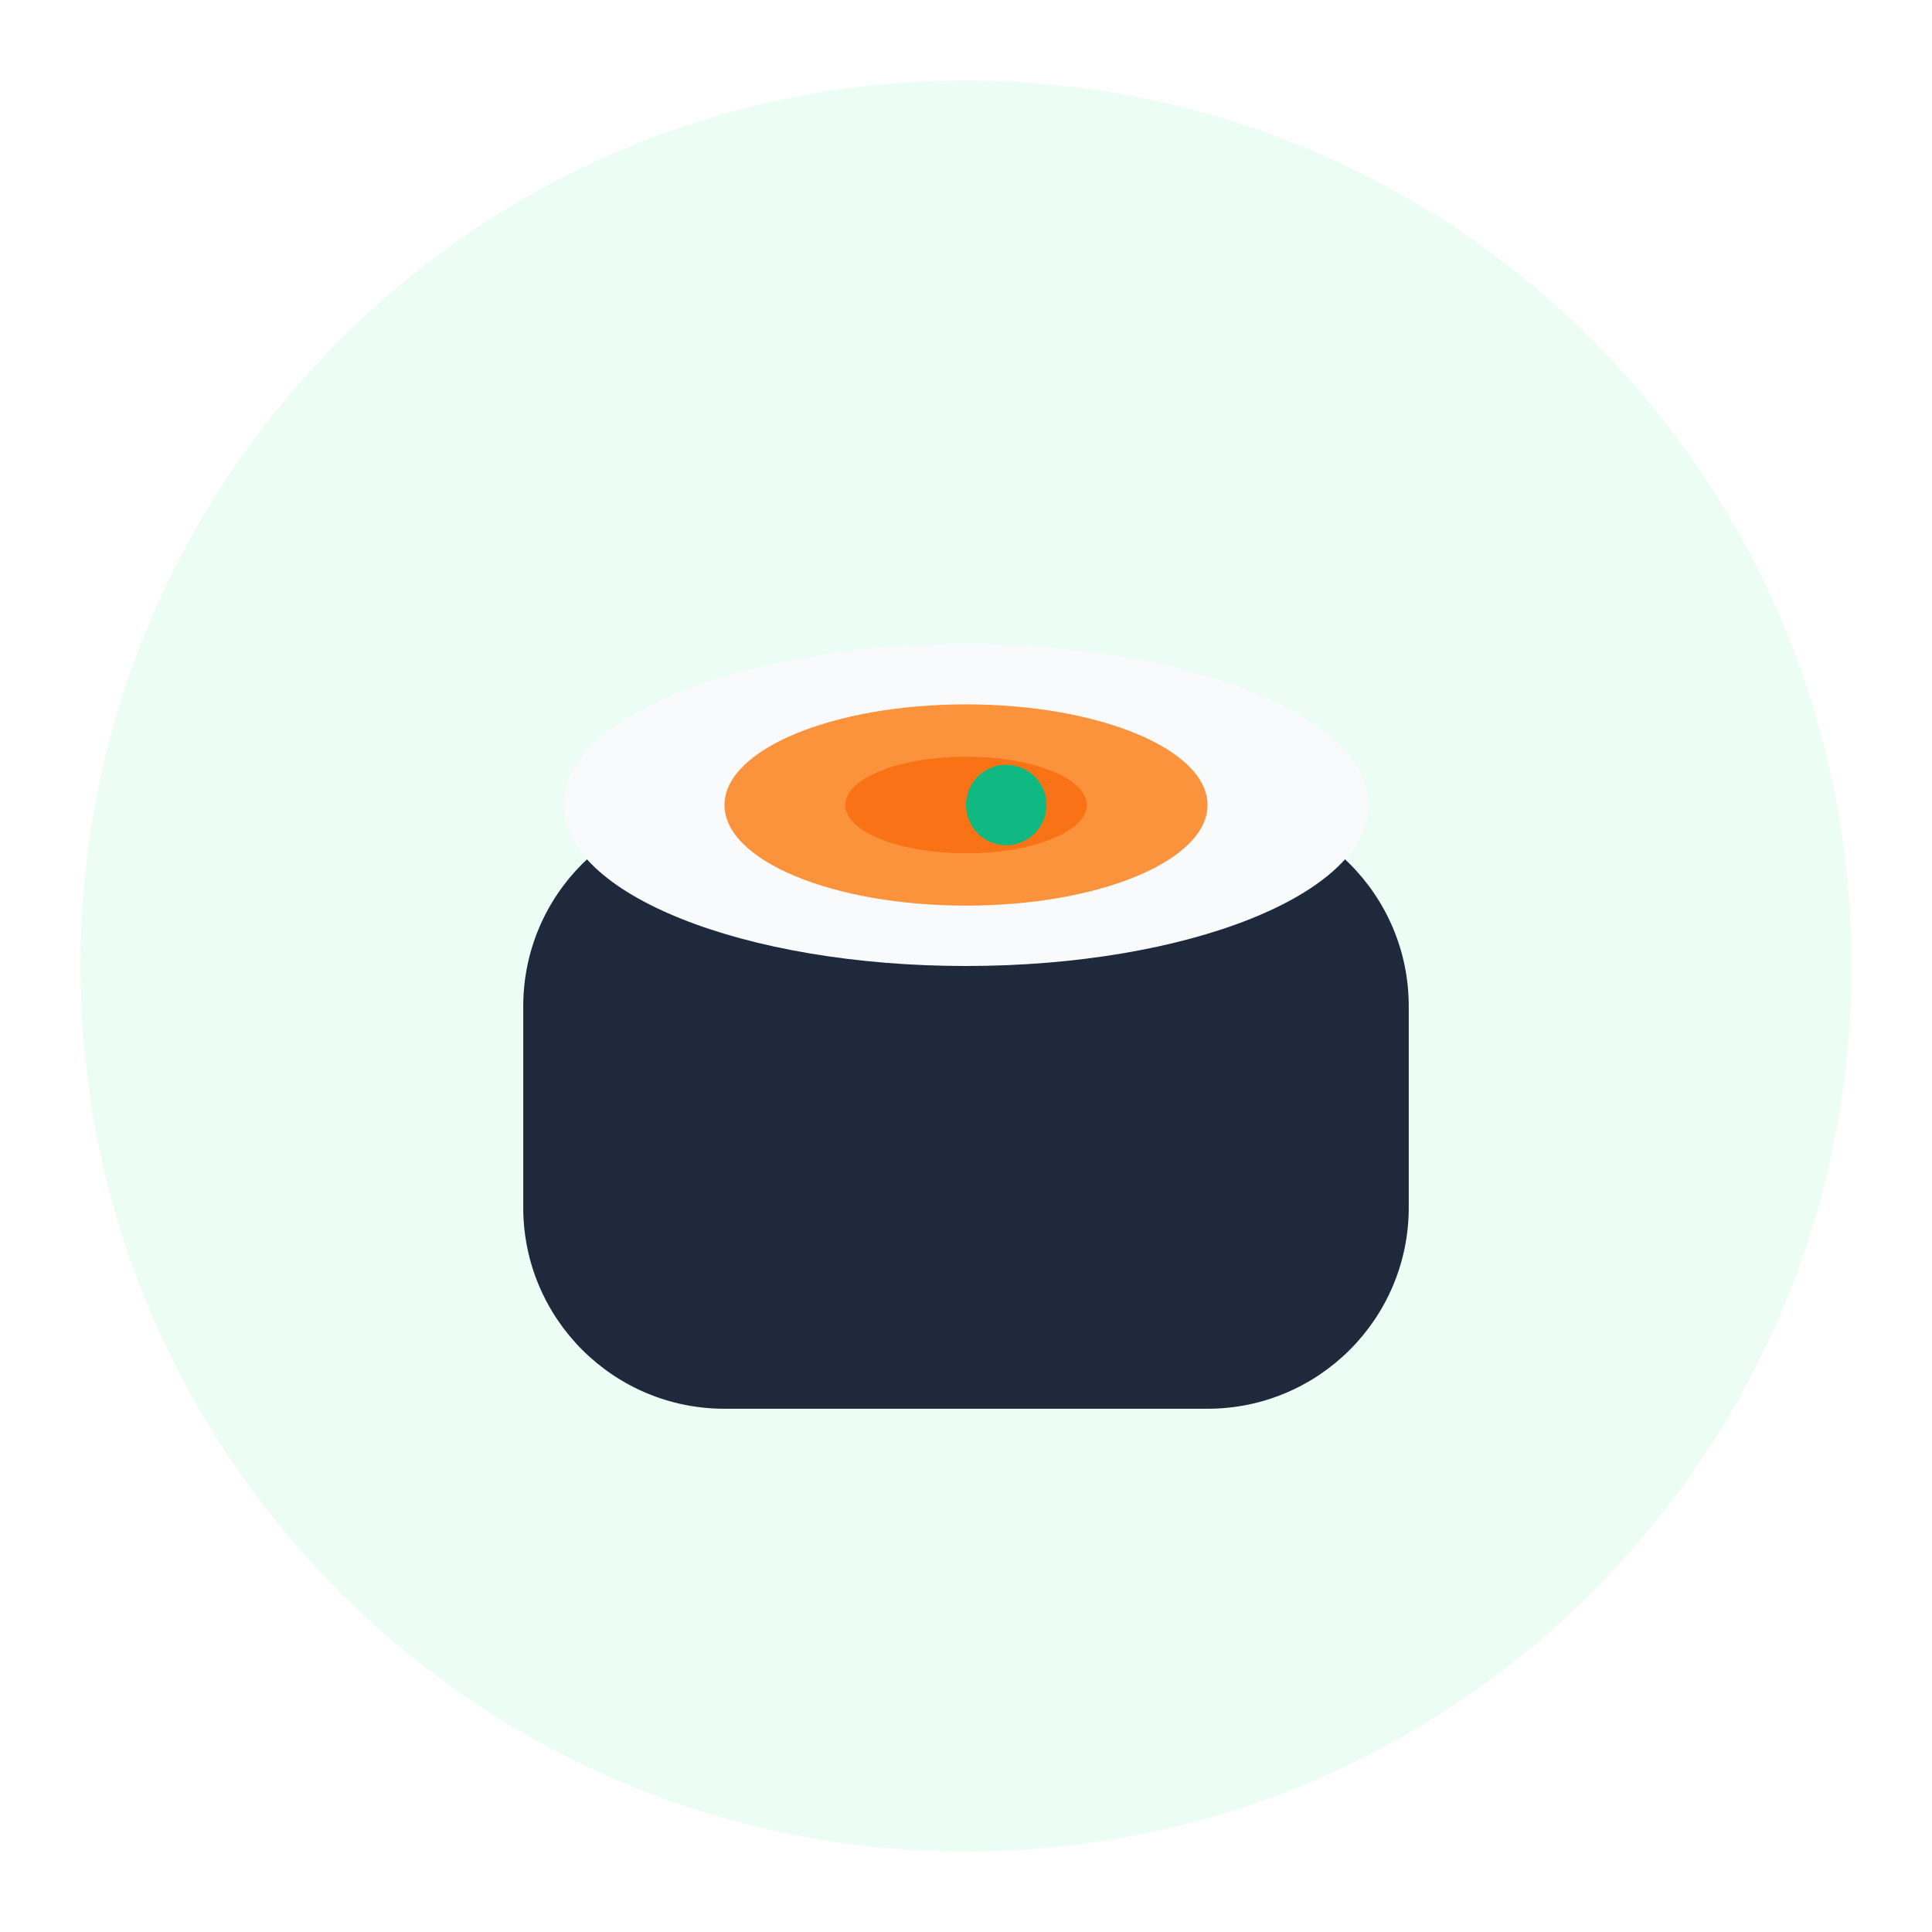
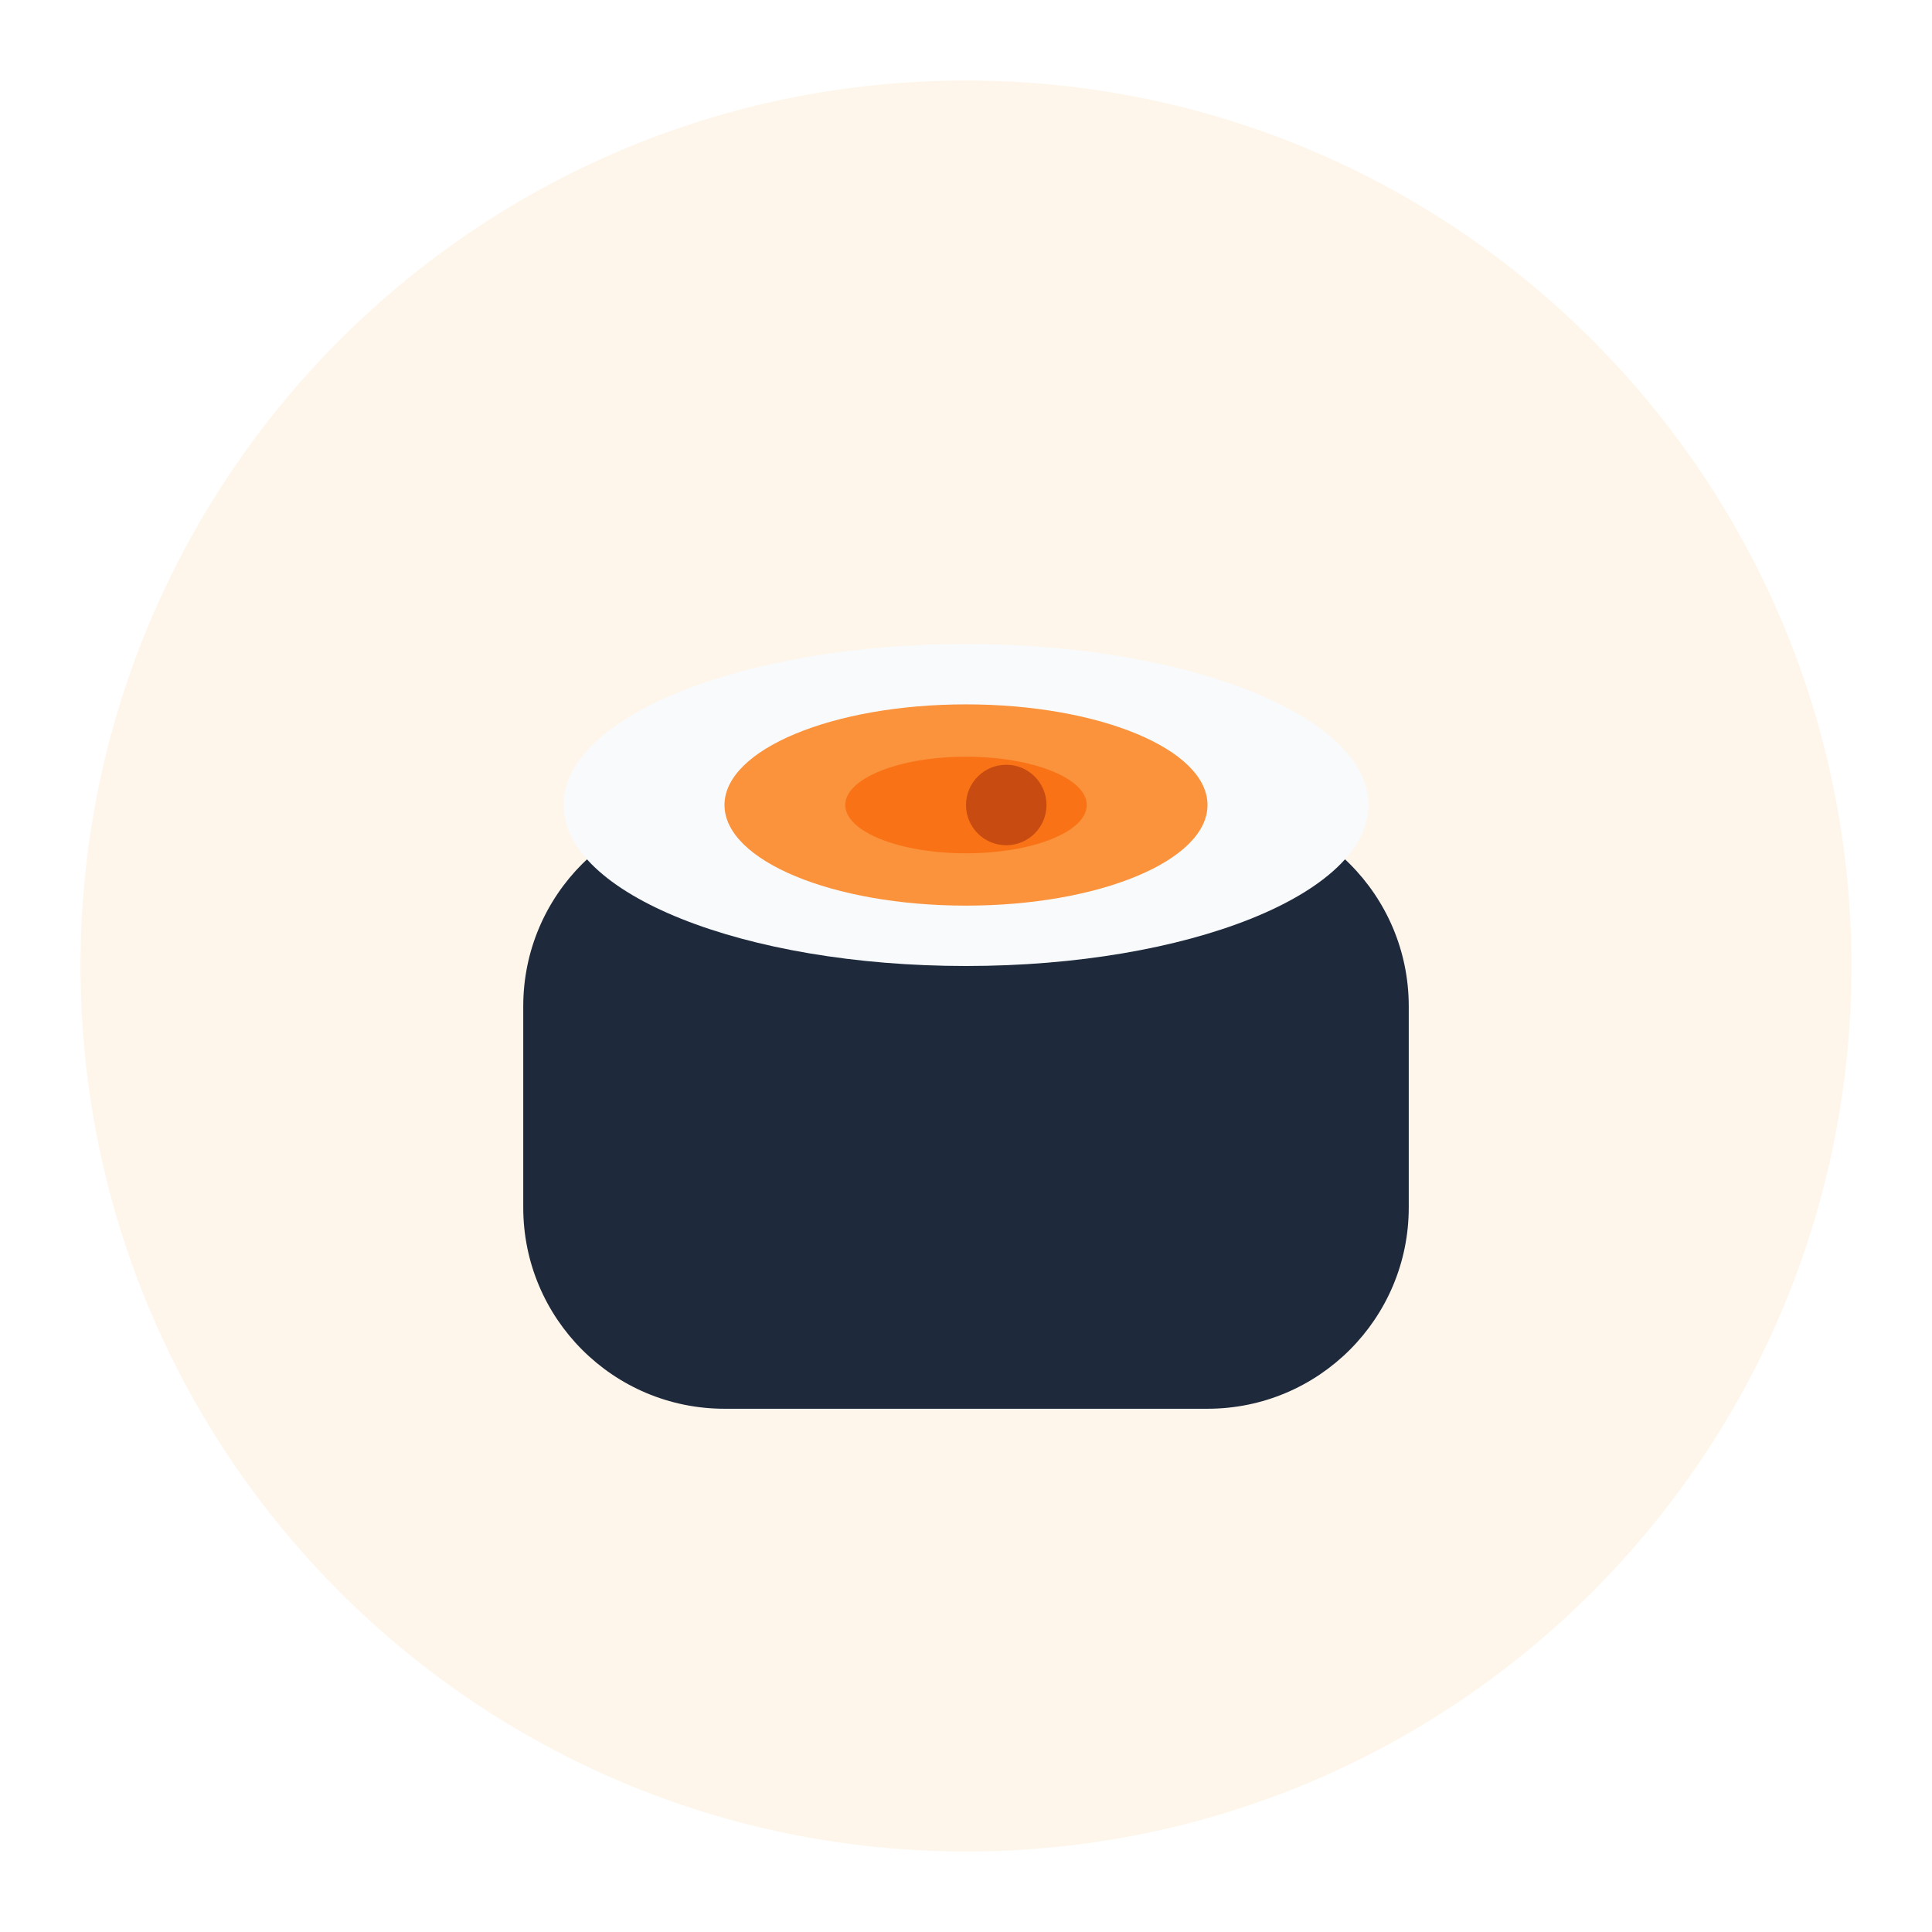
<svg xmlns="http://www.w3.org/2000/svg" viewBox="0 0 48 48" width="48" height="48">
-   <circle cx="24" cy="24" r="22" fill="#ECFDF5" />
+   <circle cx="24" cy="24" r="22" fill="#FEF6EB" />
  <rect x="13" y="20" width="22" height="15" rx="5" fill="#1E293B" />
  <ellipse cx="24" cy="20" rx="10" ry="4" fill="#F8FAFC" />
  <ellipse cx="24" cy="20" rx="6" ry="2.5" fill="#FB923C" />
  <ellipse cx="24" cy="20" rx="3" ry="1.2" fill="#F97316" />
-   <circle cx="25" cy="20" r="1" fill="#10B981" />
+   <circle cx="25" cy="20" r="1" fill="#C84B11" />
</svg>
